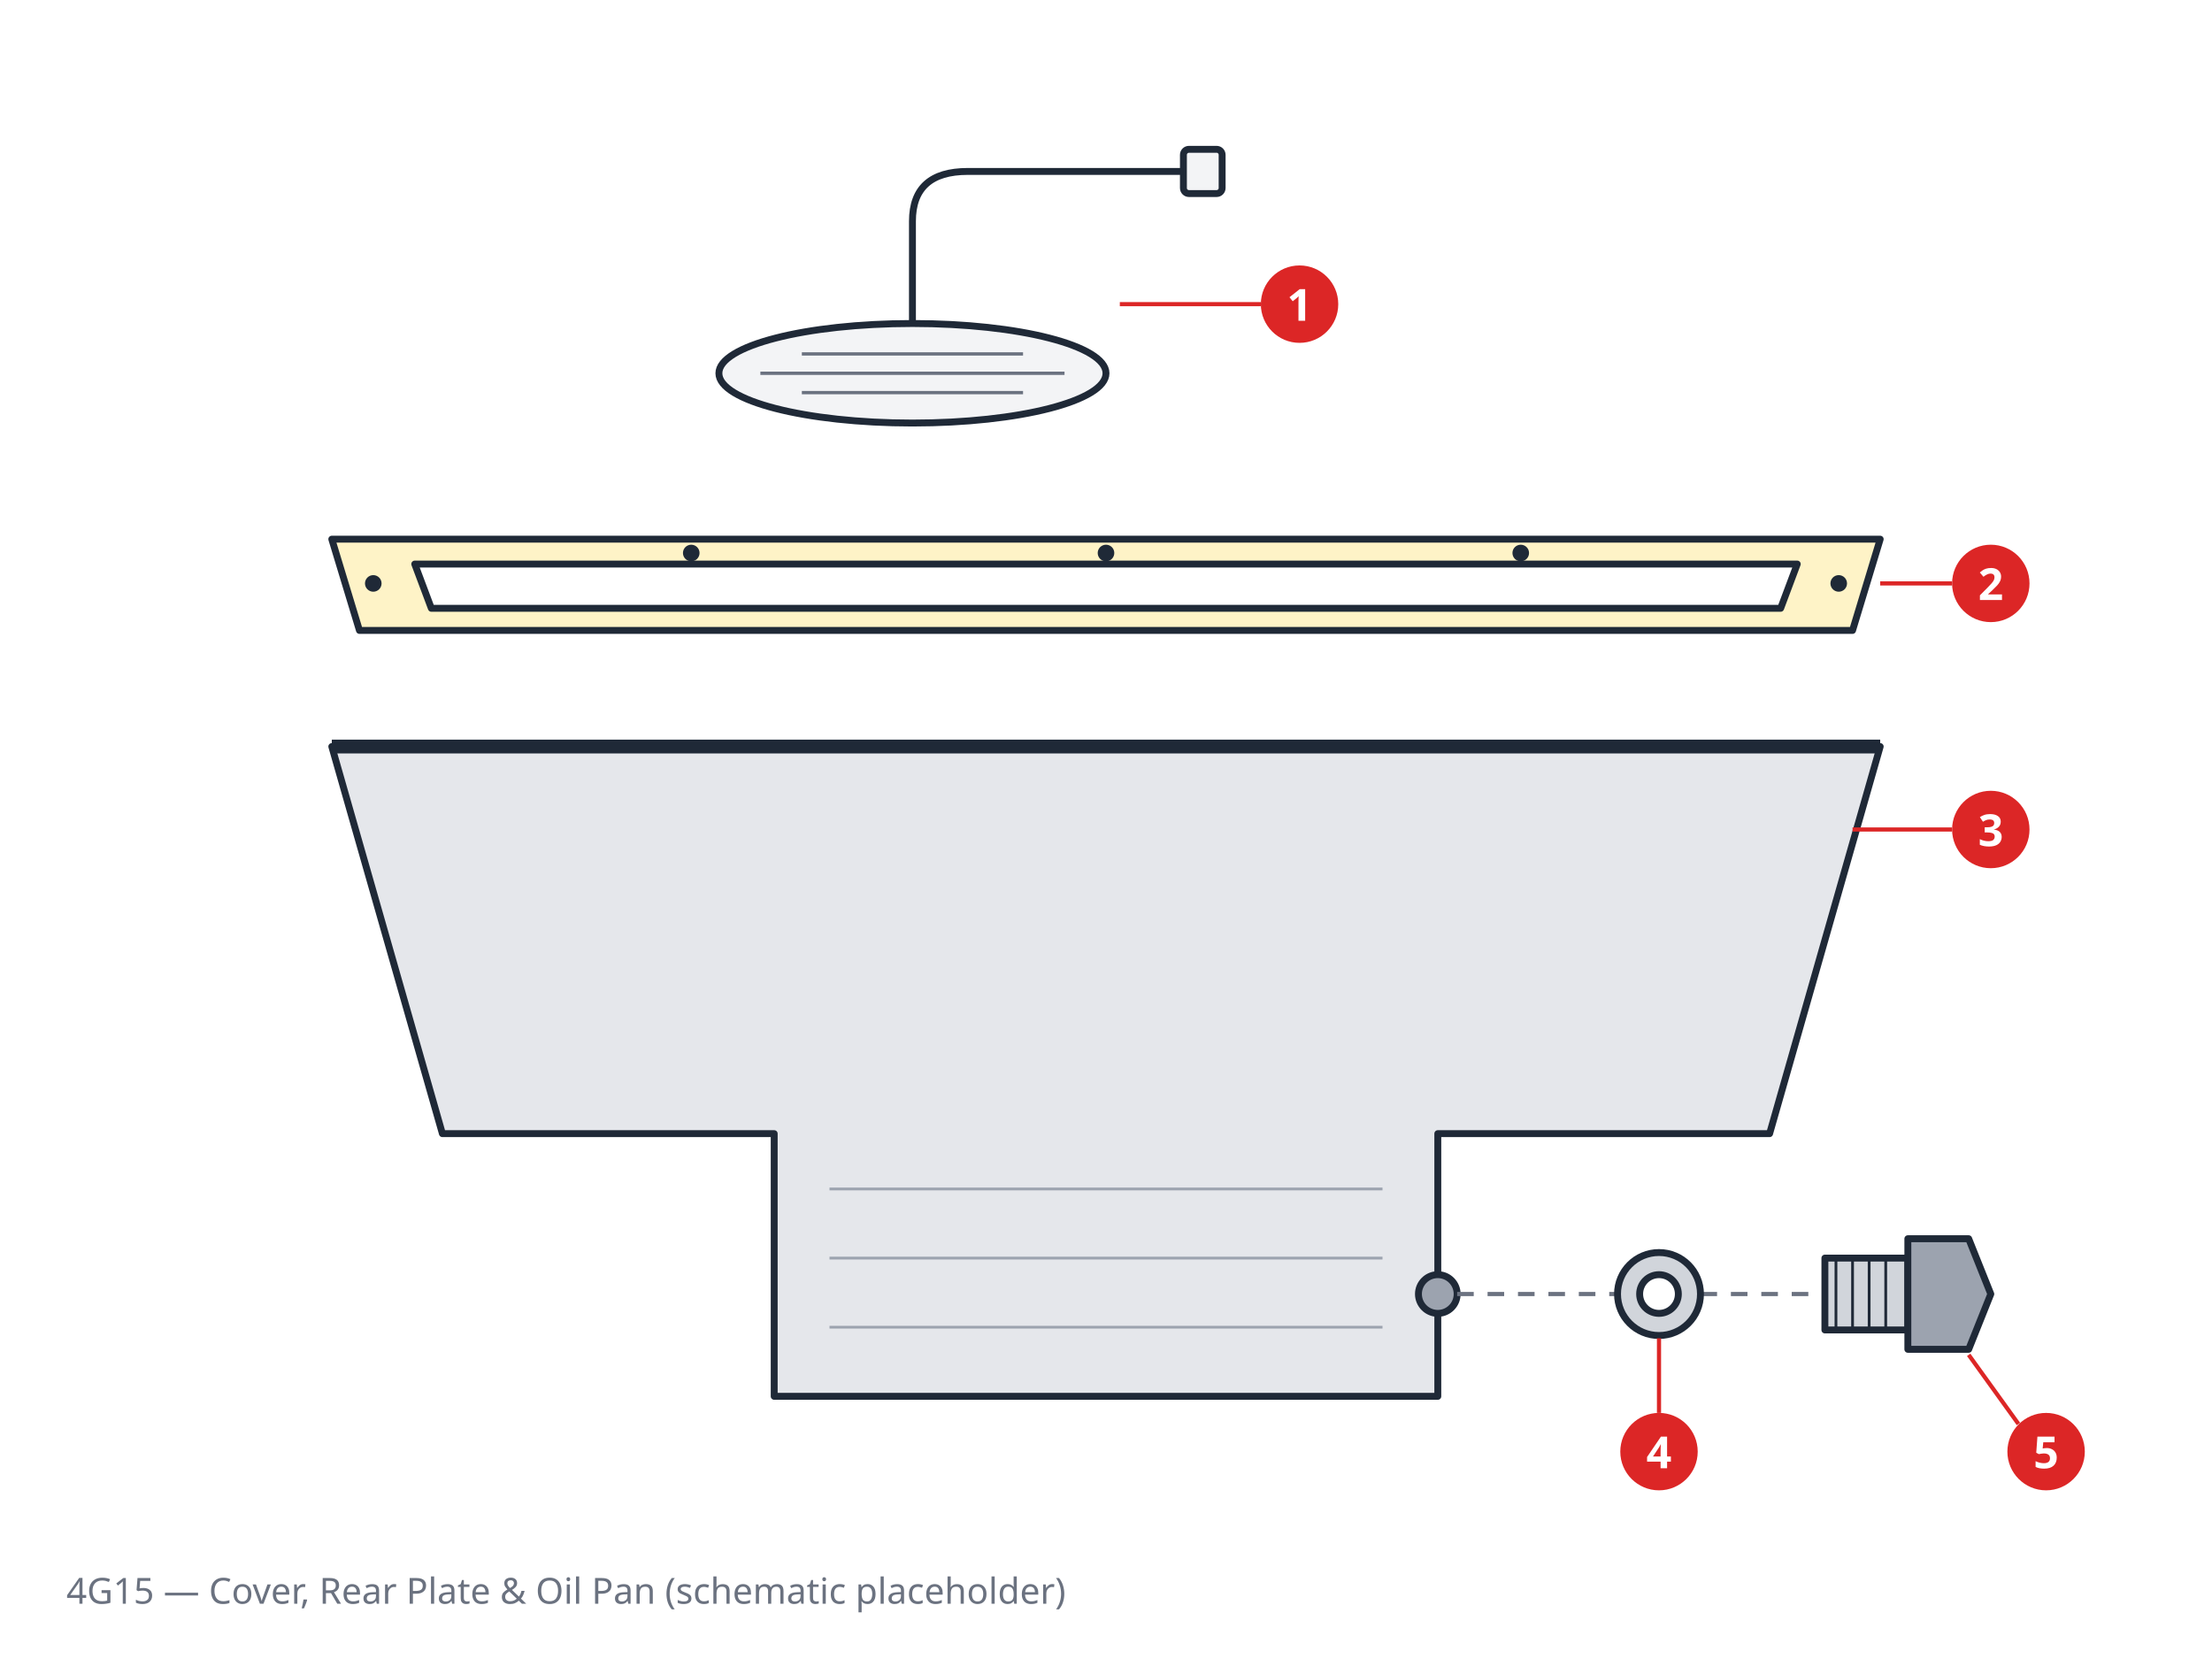
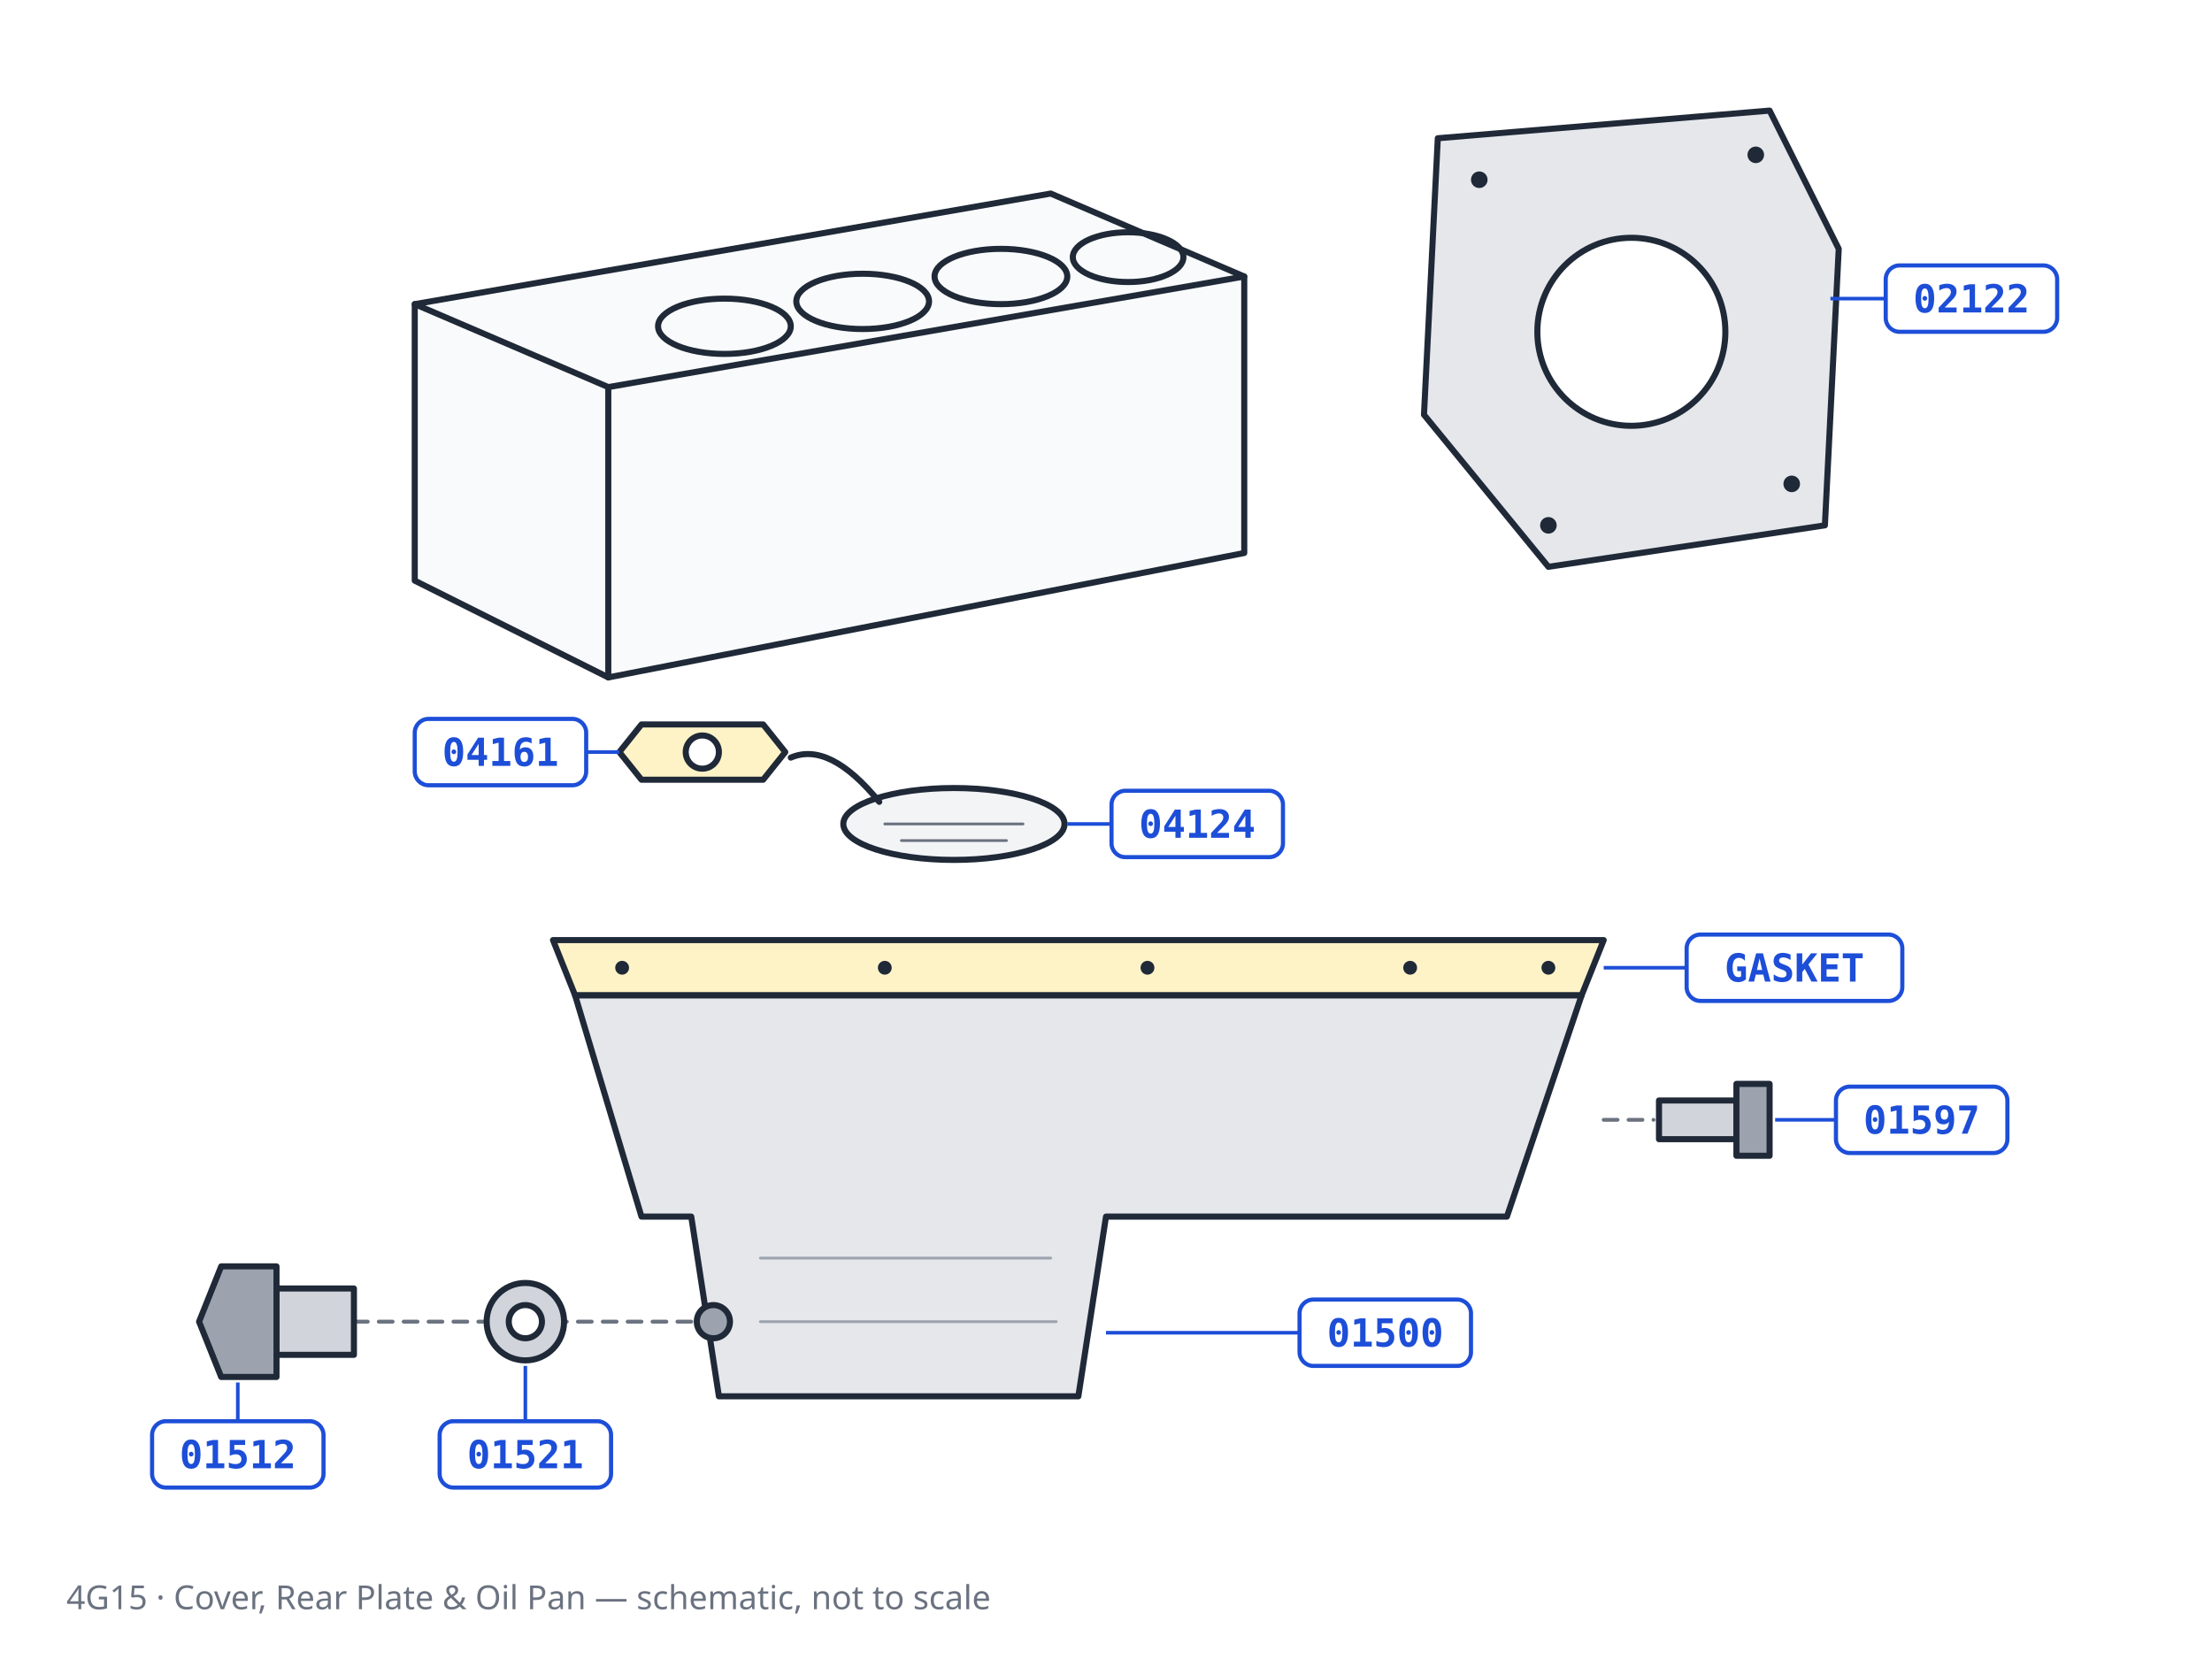
- <svg xmlns="http://www.w3.org/2000/svg" viewBox="0 0 800 600" width="800" height="600" font-family="ui-sans-serif, system-ui, sans-serif">
+ <svg xmlns="http://www.w3.org/2000/svg" viewBox="0 0 800 600" width="800" height="600" font-family="ui-monospace, SFMono-Regular, Menlo, monospace">
  <rect width="800" height="600" fill="#ffffff" />
-   <g fill="none" stroke="#1f2937" stroke-width="2.5" stroke-linejoin="round">
-     <ellipse cx="330" cy="135" rx="70" ry="18" fill="#f3f4f6" />
-     <path d="M330 117 V80 Q330 62 350 62 H430" />
-     <rect x="428" y="54" width="14" height="16" rx="2" fill="#f3f4f6" />
-     <path d="M275 135 h110 M290 128 h80 M290 142 h80" stroke-width="1.2" stroke="#6b7280" />
-     <path d="M120 195 H680 L670 228 H130 Z" fill="#fef3c7" />
-     <path d="M150 204 H650 L644 220 H156 Z" fill="#ffffff" />
+   <g fill="none" stroke="#1f2937" stroke-width="2.2" stroke-linejoin="round" stroke-linecap="round">
+     <path d="M150 110 L380 70 L450 100 L450 200 L220 245 L150 210 Z" fill="#f9fafb" />
+     <path d="M150 110 L220 140 L450 100 M220 140 V245" />
+     <ellipse cx="262" cy="118" rx="24" ry="10" />
+     <ellipse cx="312" cy="109" rx="24" ry="10" />
+     <ellipse cx="362" cy="100" rx="24" ry="10" />
+     <ellipse cx="408" cy="93" rx="20" ry="9" />
+     <path d="M520 50 L640 40 L665 90 L660 190 L560 205 L515 150 Z" fill="#e5e7eb" />
+     <circle cx="590" cy="120" r="34" fill="#ffffff" />
    <g fill="#1f2937" stroke="none">
-       <circle cx="135" cy="211" r="3" />
-       <circle cx="250" cy="200" r="3" />
-       <circle cx="400" cy="200" r="3" />
-       <circle cx="550" cy="200" r="3" />
-       <circle cx="665" cy="211" r="3" />
+       <circle cx="535" cy="65" r="3" />
+       <circle cx="635" cy="56" r="3" />
+       <circle cx="648" cy="175" r="3" />
+       <circle cx="560" cy="190" r="3" />
    </g>
-     <path d="M120 270 H680 L640 410 H520 V505 H280 V410 H160 Z" fill="#e5e7eb" />
-     <path d="M120 270 H680" stroke-width="5" />
-     <path d="M300 430 H500 M300 455 H500 M300 480 H500" stroke-width="1" stroke="#9ca3af" />
-     <circle cx="520" cy="468" r="7" fill="#9ca3af" />
-     <path d="M527 468 H660" stroke-dasharray="6 5" stroke-width="1.5" stroke="#6b7280" />
-     <circle cx="600" cy="468" r="15" fill="#d1d5db" />
-     <circle cx="600" cy="468" r="7" fill="#ffffff" />
-     <path d="M660 455 H690 V481 H660 Z" fill="#d1d5db" />
-     <path d="M690 448 L712 448 L720 468 L712 488 L690 488 Z" fill="#9ca3af" />
-     <path d="M664 455 V481 M670 455 V481 M676 455 V481 M682 455 V481" stroke-width="1" />
+     <path d="M232 262 h44 l8 10 -8 10 h-44 l-8 -10 Z" fill="#fef3c7" />
+     <circle cx="254" cy="272" r="6" fill="#ffffff" />
+     <ellipse cx="345" cy="298" rx="40" ry="13" fill="#f3f4f6" />
+     <path d="M318 290 Q300 268 286 274" />
+     <path d="M320 298 h50 M326 304 h38" stroke-width="1" stroke="#6b7280" />
+     <path d="M200 340 H580 L572 360 H208 Z" fill="#fef3c7" />
+     <path d="M208 360 H572 L545 440 H400 L390 505 H260 L250 440 H232 Z" fill="#e5e7eb" />
+     <path d="M275 455 H380 M275 478 H382" stroke-width="1" stroke="#9ca3af" />
+     <g fill="#1f2937" stroke="none">
+       <circle cx="225" cy="350" r="2.5" />
+       <circle cx="320" cy="350" r="2.5" />
+       <circle cx="415" cy="350" r="2.5" />
+       <circle cx="510" cy="350" r="2.5" />
+       <circle cx="560" cy="350" r="2.5" />
+     </g>
+     <circle cx="258" cy="478" r="6" fill="#9ca3af" />
+     <path d="M600 398 h28 v14 h-28 Z" fill="#d1d5db" />
+     <path d="M628 392 h12 v26 h-12 Z" fill="#9ca3af" />
+     <path d="M580 405 H598" stroke-dasharray="5 4" stroke-width="1.4" stroke="#6b7280" />
+     <path d="M250 478 H128" stroke-dasharray="5 4" stroke-width="1.4" stroke="#6b7280" />
+     <circle cx="190" cy="478" r="14" fill="#d1d5db" />
+     <circle cx="190" cy="478" r="6" fill="#ffffff" />
+     <path d="M100 466 h28 v24 h-28 Z" fill="#d1d5db" />
+     <path d="M100 458 L80 458 L72 478 L80 498 L100 498 Z" fill="#9ca3af" />
  </g>
-   <g font-size="16" font-weight="700" text-anchor="middle" fill="#ffffff">
-     <g>
-       <circle cx="470" cy="110" r="14" fill="#dc2626" />
-       <text x="470" y="116">1</text>
+   <g font-size="14" font-weight="700" text-anchor="middle">
+     <g stroke="#1d4ed8" stroke-width="1.5" fill="#ffffff">
+       <rect x="682" y="96" width="62" height="24" rx="5" />
+       <rect x="150" y="260" width="62" height="24" rx="5" />
+       <rect x="402" y="286" width="62" height="24" rx="5" />
+       <rect x="610" y="338" width="78" height="24" rx="5" />
+       <rect x="470" y="470" width="62" height="24" rx="5" />
+       <rect x="664" y="393" width="62" height="24" rx="5" />
+       <rect x="159" y="514" width="62" height="24" rx="5" />
+       <rect x="55" y="514" width="62" height="24" rx="5" />
    </g>
-     <g>
-       <circle cx="720" cy="211" r="14" fill="#dc2626" />
-       <text x="720" y="217">2</text>
-     </g>
-     <g>
-       <circle cx="720" cy="300" r="14" fill="#dc2626" />
-       <text x="720" y="306">3</text>
-     </g>
-     <g>
-       <circle cx="600" cy="525" r="14" fill="#dc2626" />
-       <text x="600" y="531">4</text>
-     </g>
-     <g>
-       <circle cx="740" cy="525" r="14" fill="#dc2626" />
-       <text x="740" y="531">5</text>
+     <g fill="#1d4ed8">
+       <text x="713" y="113">02122</text>
+       <text x="181" y="277">04161</text>
+       <text x="433" y="303">04124</text>
+       <text x="649" y="355">GASKET</text>
+       <text x="501" y="487">01500</text>
+       <text x="695" y="410">01597</text>
+       <text x="190" y="531">01521</text>
+       <text x="86" y="531">01512</text>
    </g>
  </g>
-   <g stroke="#dc2626" stroke-width="1.5">
-     <path d="M456 110 H405" />
-     <path d="M706 211 H680" />
-     <path d="M706 300 H670" />
-     <path d="M600 511 V484" />
-     <path d="M730 515 L712 490" />
+   <g stroke="#1d4ed8" stroke-width="1.3">
+     <path d="M682 108 H662" />
+     <path d="M212 272 H224" />
+     <path d="M402 298 H386" />
+     <path d="M610 350 H580" />
+     <path d="M470 482 H400" />
+     <path d="M664 405 H642" />
+     <path d="M190 514 V494" />
+     <path d="M86 514 V500" />
  </g>
-   <text x="24" y="580" font-size="13" fill="#6b7280">4G15 — Cover, Rear Plate &amp; Oil Pan (schematic placeholder)</text>
+   <text x="24" y="582" font-size="12" fill="#6b7280" font-family="ui-sans-serif, system-ui, sans-serif">4G15 · Cover, Rear Plate &amp; Oil Pan — schematic, not to scale</text>
</svg>
